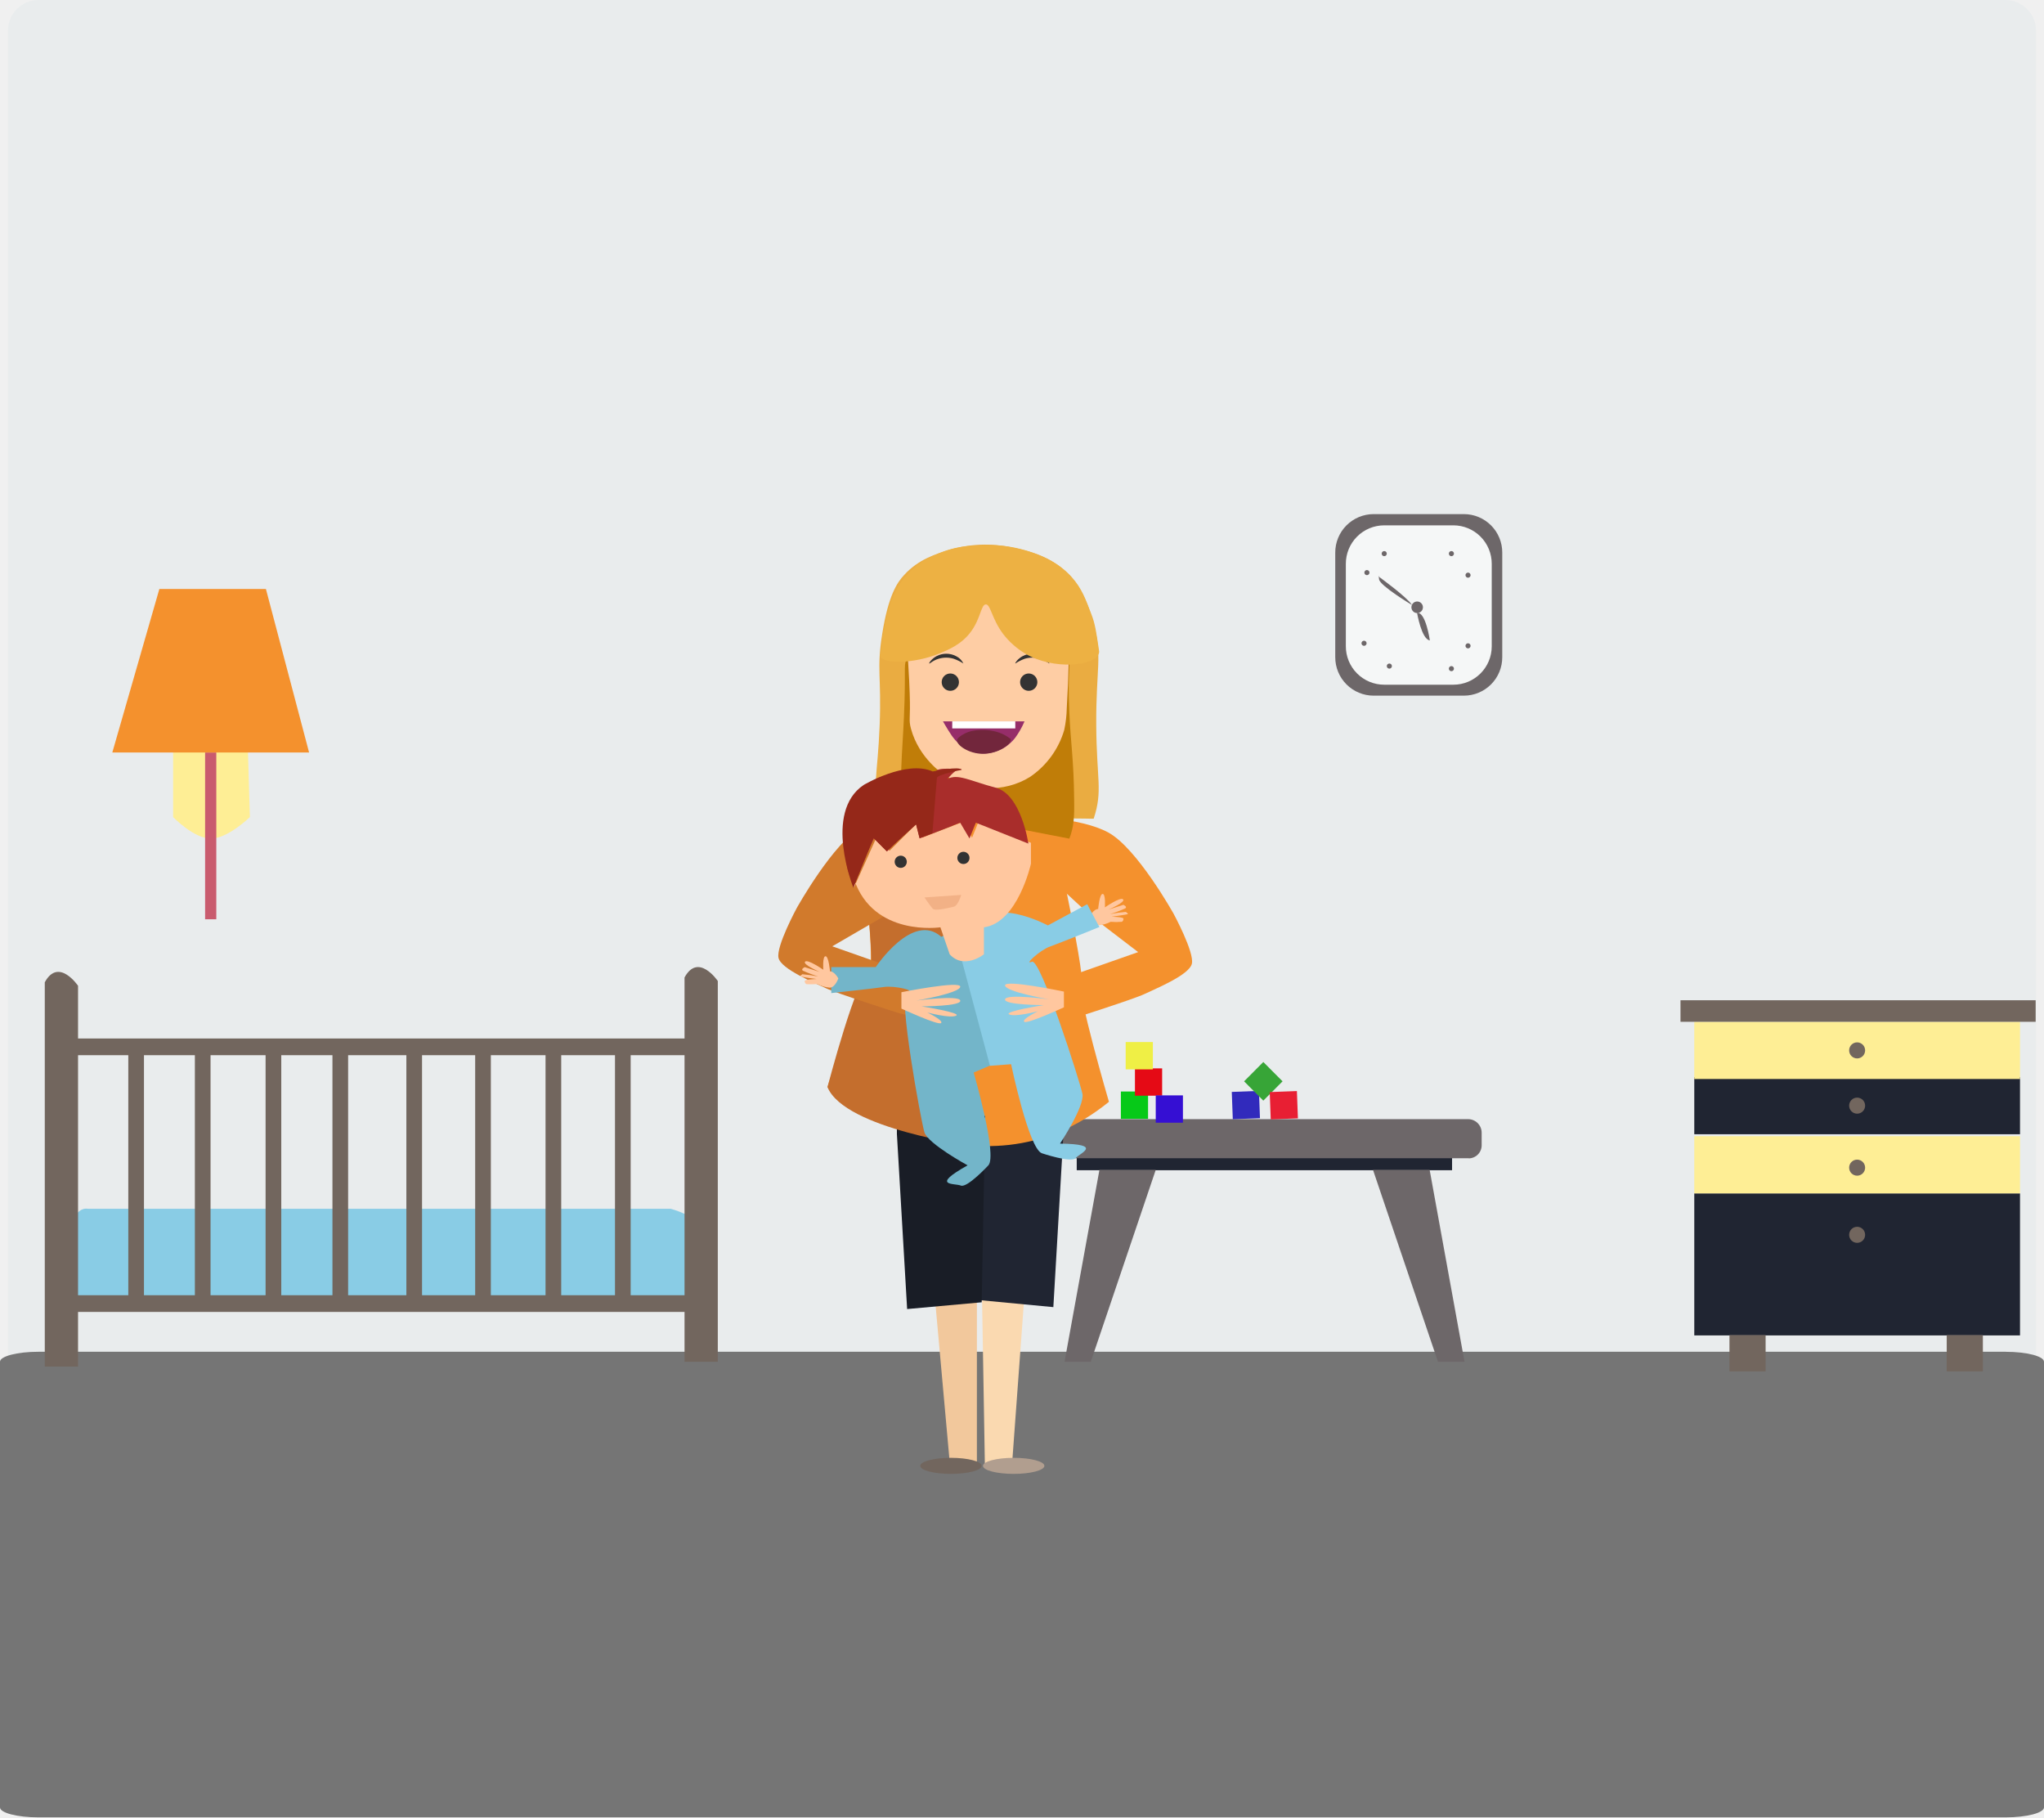
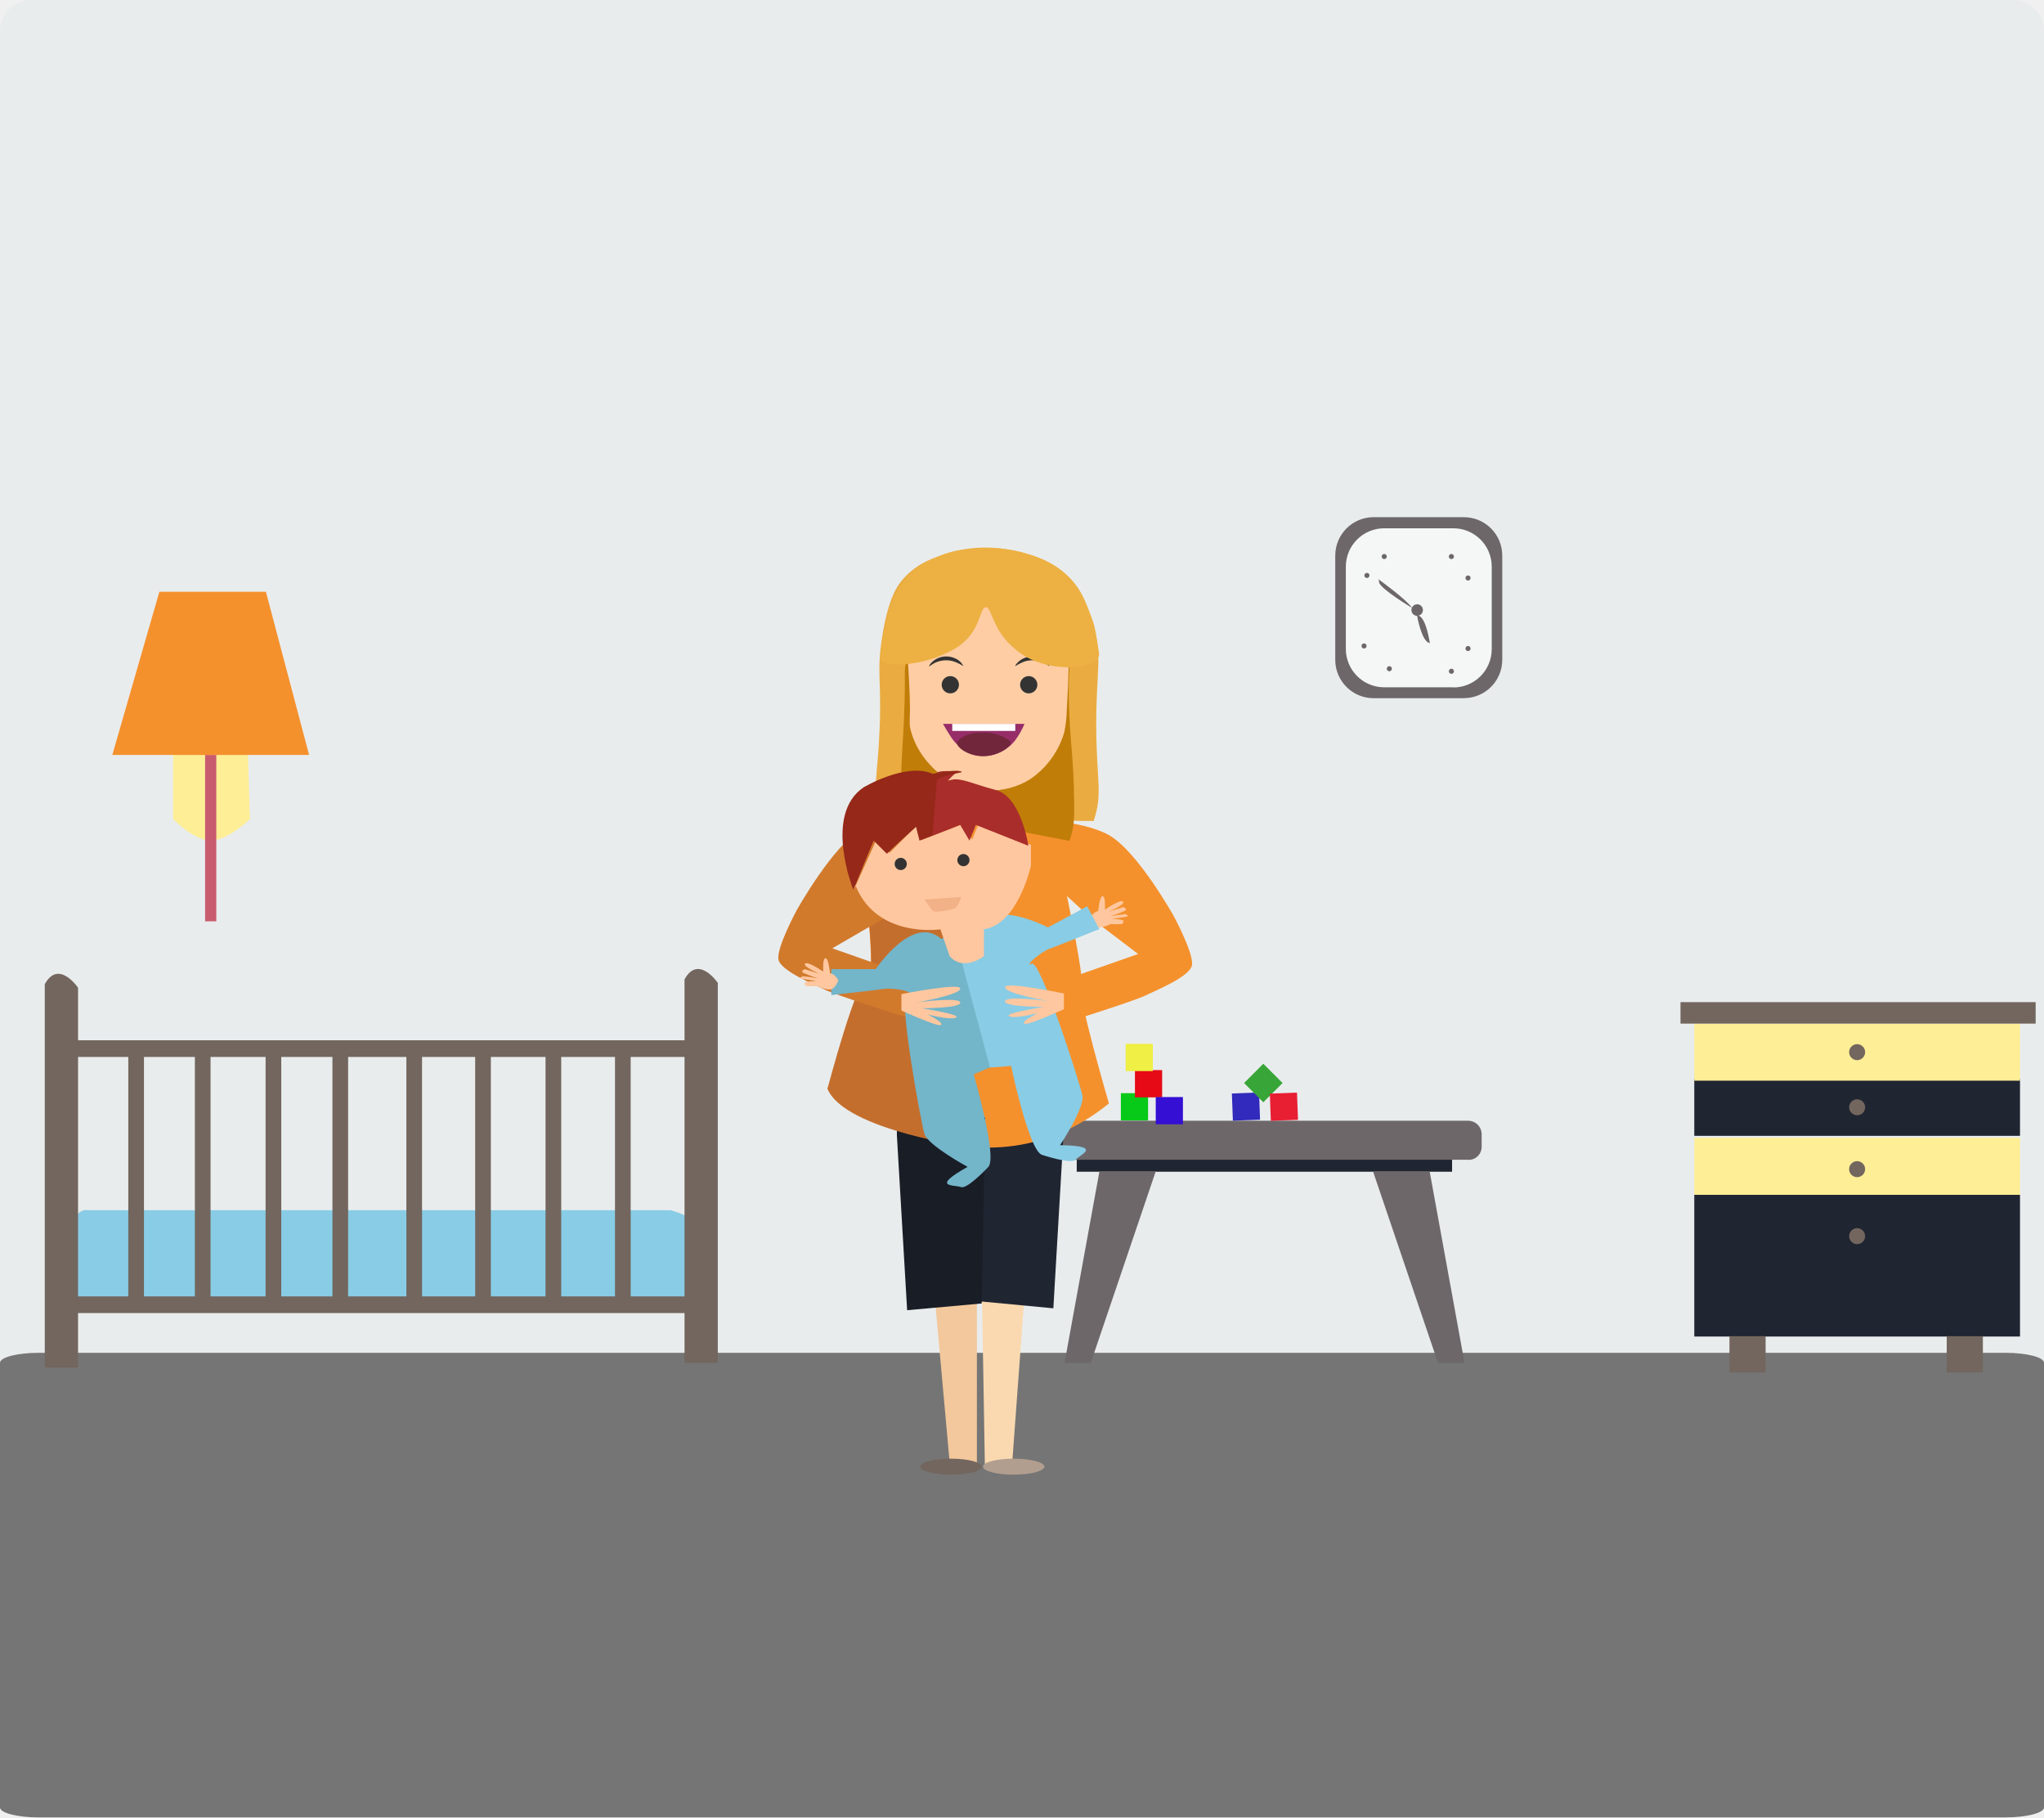
<svg xmlns="http://www.w3.org/2000/svg" viewBox="0 0 639 568">
  <defs>
    <style>.cls-1{fill:#e9eced;}.cls-2{fill:#757575;}.cls-3{fill:#6d6769;}.cls-4{fill:#202532;}.cls-5{fill:#06c918;}.cls-6{fill:#e50a15;}.cls-7{fill:#efef45;}.cls-8{fill:#350fd3;}.cls-9{fill:#312abc;}.cls-10{fill:#37a537;}.cls-11{fill:#e81f33;}.cls-12{fill:#feee95;}.cls-13{fill:#fad9b0;}.cls-14{fill:#f4912d;}.cls-15{fill:#f2c89c;}.cls-16{fill:#191d26;}.cls-17{fill:#b4dca7;}.cls-18{fill:#c46e2d;}.cls-19{fill:#eaac41;}.cls-20{fill:#c07d08;}.cls-21{fill:#fecda4;}.cls-22{fill:#333;}.cls-23{fill:#962d69;}.cls-24{fill:#72263c;}.cls-25{fill:#fff;}.cls-26{fill:#edb143;}.cls-27{fill:#ffc79f;}.cls-28{fill:#d17a2c;}.cls-29{fill:#72665e;}.cls-30{fill:#b19e8f;}.cls-31{fill:#73b5c9;}.cls-32{fill:#89cce5;}.cls-33{fill:#f2b186;}.cls-34{fill:#a92d2b;}.cls-35{fill:#952819;}.cls-36{fill:#c95b6e;}.cls-37{fill:#f5f7f7;}</style>
  </defs>
  <g id="Layer_2" data-name="Layer 2">
    <g id="Layer_1-2" data-name="Layer 1">
-       <g id="Layer_1-2-2" data-name="Layer 1-2">
-         <path class="cls-1" d="M12,565.39a9.58,9.58,0,0,1-9.5-9.54V9.54A9.58,9.58,0,0,1,12,0H627a9.58,9.58,0,0,1,9.5,9.54V555.85a9.58,9.58,0,0,1-9.5,9.54Z" />
-         <path class="cls-2" d="M12,567.3c-5.2,0-9.5-1.1-9.5-2.41V425.6c0-1.31,4.3-2.41,9.5-2.41H627c5.2,0,9.5,1.1,9.5,2.41V564.89c0,1.31-4.3,2.41-9.5,2.41Z" />
-         <path class="cls-2" d="M627,423.79c3.9,0,7,.8,7,1.81V564.89c0,1-3.1,1.81-7,1.81H12c-3.9,0-7-.8-7-1.81V425.6c0-1,3.1-1.81,7-1.81H627m0-1.31H12c-6.6,0-12,1.41-12,3.11V564.89C0,566.59,5.4,568,12,568H627c6.6,0,12-1.41,12-3.11V425.6c0-1.71-5.4-3.11-12-3.11Z" />
-         <path class="cls-3" d="M414.53,393" />
-         <path class="cls-3" d="M343.71,372.47" />
-         <rect class="cls-4" x="336.61" y="360.12" width="117.34" height="5.62" />
-         <path class="cls-3" d="M459.14,362H327.8a4.24,4.24,0,0,1-4.2-4.22V354a4.24,4.24,0,0,1,4.2-4.22H459a4.24,4.24,0,0,1,4.2,4.22v3.82a4.09,4.09,0,0,1-4,4.22Z" />
-         <polygon class="cls-3" points="343.71 365.64 332.8 425.6 341.01 425.6 361.31 365.64 343.71 365.64" />
-         <polygon class="cls-3" points="446.94 365.64 457.84 425.6 449.54 425.6 429.23 365.64 446.94 365.64" />
-         <rect class="cls-5" x="350.41" y="341.14" width="8.5" height="8.54" />
-         <rect class="cls-6" x="354.81" y="333.91" width="8.5" height="8.54" />
-         <rect class="cls-7" x="351.91" y="325.68" width="8.5" height="8.54" />
-         <rect class="cls-8" x="361.31" y="342.35" width="8.5" height="8.54" />
-         <rect class="cls-9" x="385.23" y="341.12" width="8.5" height="8.54" transform="translate(-12.56 14.7) rotate(-2.13)" />
-         <polygon class="cls-10" points="388.93 337.96 394.94 331.92 400.96 337.96 394.94 343.99 388.93 337.96" />
-         <rect class="cls-11" x="397.09" y="341.17" width="8.5" height="8.54" transform="translate(-12.55 15.14) rotate(-2.13)" />
-         <path class="cls-12" d="M54.12,228.26v27.11s6.5,6.73,11.8,6.73,12.2-6.73,12.2-6.73l-.8-27.11H54.12Z" />
-         <polygon class="cls-13" points="306.9 399.19 307.9 458.24 316.3 458.84 320.6 400.19 306.9 399.19" />
-         <polyline class="cls-4" points="332.5 353.69 329.3 408.53 306 406.32 304.89 348.17 332.5 352.19" />
-         <path class="cls-14" d="M258.68,339.74s46.61,38.26,88,4.62c0,0-10.2-34.75-8.6-36.86s-10.9-57.94-10.9-57.94l-8.7-2.61-21,4-29.31,5.62s6.1,44.69,3.4,48S258.68,339.74,258.68,339.74Z" />
-         <path class="cls-14" d="M320.5,255.28s17,0,26,4.92,20.41,25.41,20.41,25.41,6.5,12,5.7,15.57-11.4,7.83-14.7,9.44S335,318.45,335,318.45l-11.9,2.91-4.9-10.64,21.61-7.53,16-5.62-14.7-11.25-11-10.14Z" />
-         <polygon class="cls-15" points="291.59 398.08 296.89 456.93 305.4 456.93 305.4 398.08 291.59 398.08" />
-         <polyline class="cls-16" points="280.39 354.4 283.59 409.13 306.9 407.02 308 348.77 280.39 352.79" />
-         <path class="cls-17" d="M311.7,393.86" />
-         <path class="cls-18" d="M297.39,251l7.3,107.25s-40.61-5.32-46-18.48c0,0,9.5-36.25,12.8-35.15s-3.4-48-3.4-48Z" />
-         <path class="cls-19" d="M341.91,255.88c2.9-8.84.9-12.05.8-29.32-.1-17.67,2-21.19-.8-31.63-2.7-10.14-6.7-14.36-7.7-15.36-5.9-6-13.2-7.53-17.71-8.44a39.8,39.8,0,0,0-20,.8c-3.8,1.21-9.3,2.81-13.8,7.73-2.2,2.31-5,6.43-6.9,18.48-1.8,11.15-.2,13.16-.8,28.52-.6,15.67-2.5,19.48,0,28.52" />
-         <path class="cls-20" d="M334.3,262.11c1.4-3.62,1.6-6.63,1.5-12.35-.1-12.15-1.1-17.78-1.5-27-.7-14.56.9-14.76-.8-17.78-7.6-13-42.71-12.65-49.92.8-1.1,2-.5,2.31-.8,13.06-.4,14.76-1.6,20.29-.8,33.14" />
-         <path class="cls-21" d="M287.49,188.9a20.93,20.93,0,0,0-1.9,2.71c-3.1,5.12-1.5,14.26-1.2,25,.3,8.44-.4,8.13.4,11.15,2.5,9.24,10,14.16,10.7,14.66,7.7,4.82,18.31,5.52,26.51.4a26.85,26.85,0,0,0,10.7-14.66,36.29,36.29,0,0,0,.8-6.93c1.3-22.5.3-25.51-.8-27.72a24.77,24.77,0,0,0-8.4-9.24c-12.6-8.44-27.81-2.31-31.51,0A23.71,23.71,0,0,0,287.49,188.9Z" />
-         <path class="cls-22" d="M290.49,207.38c-.1-.2.8-1.51,2.3-2.31a6.56,6.56,0,0,1,6.1,0,4.93,4.93,0,0,1,2.3,2.31,13.53,13.53,0,0,0-3.1-1.51,8.2,8.2,0,0,0-4.6,0C291.69,206.37,290.69,207.48,290.49,207.38Z" />
-         <path class="cls-22" d="M317.4,207.38c-.1-.2.8-1.51,2.3-2.31a6.56,6.56,0,0,1,6.1,0,4.93,4.93,0,0,1,2.3,2.31,13.53,13.53,0,0,0-3.1-1.51,8.2,8.2,0,0,0-4.6,0A14.12,14.12,0,0,0,317.4,207.38Z" />
-         <ellipse class="cls-22" cx="297.09" cy="213.2" rx="2.7" ry="2.71" />
-         <ellipse class="cls-22" cx="321.6" cy="213.2" rx="2.7" ry="2.71" />
-         <path class="cls-23" d="M294.79,225.45s1.5,2.61,2.2,3.62a15.1,15.1,0,0,0,5.1,5.12,12,12,0,0,0,10.9,0,12.83,12.83,0,0,0,4.4-3.62,25.77,25.77,0,0,0,2.9-5.12Z" />
-         <path class="cls-24" d="M299.19,231.28c.1-.5.6-.9,1.5-1.51a9.55,9.55,0,0,1,4.4-1.51c1.7-.2,6.3-.5,10.2,2.21.3.2.7.4.7.7.3,1.41-4.2,4.52-8.8,4.42C303.09,235.6,299,233,299.19,231.28Z" />
-         <path class="cls-25" d="M297.69,227.66H317.4v-2.21H297.69Z" />
-         <path class="cls-21" d="M305.6,253.27c.7-2.71,1.2-3.62.6-4.22s-1.6,0-4.3,0c-2.3,0-3.1-.5-3.7,0s-.3,1.51.3,3.92" />
-         <path class="cls-26" d="M275.19,205.07c.8,2.51,10.6,2.41,18.41-.8,2.9-1.21,7-2.81,10-6.93s3.1-8.44,4.6-8.44,1.8,4.42,5.4,9.24a24.83,24.83,0,0,0,6.9,6.13c8.8,5.22,21.71,3.92,23,0,.2-.4.1-.8,0-1.51-.8-5.12-1.1-7.73-2.3-10.75-1.8-4.72-3-8.13-6.1-11.55-4.2-4.72-9.1-6.53-12.3-7.73a39.51,39.51,0,0,0-15.3-2.31c-4,.1-9.3.2-15.3,3.11a25.46,25.46,0,0,0-10,7.73,30,30,0,0,0-4.6,10c-.2.7-.7,2.81-1.5,6.93,0,0-.3,1.51-.8,6.13C275.09,204.77,275.09,204.87,275.19,205.07Z" />
-         <path class="cls-27" d="M340.71,286.31s1.2-2.21,2.6-2.21c0,0,.4-4.72,1.4-4.72s.7,4.22.7,4.22,4.9-3.41,5.7-2.51-4.6,3.21-4.6,3.21l4.7-1.51s1.3.6.6,1.1a38.77,38.77,0,0,1-4.8,1.81,42.79,42.79,0,0,1,5-.7c0,.2.9.5.5.7s-5,.8-5,.8,3.7.1,3.7.6a1,1,0,0,1-.5,1,20.35,20.35,0,0,1-3.5,0,10.06,10.06,0,0,1-3.8,1.1C341.61,289.22,340.71,286.31,340.71,286.31Z" />
-         <path class="cls-27" d="M327.4,315s-20.41-4.12-20.21-2,13.7,4.32,13.7,4.32-13.3-1.81-13.7,0,12.1,1.81,12.1,1.81-12.7,2-10.8,2.91,9-1,9-1-5.2,2.51-4.3,3.31,12.4-4.52,12.4-4.52v-6.13Z" />
-         <path class="cls-27" d="M283.59,321.56s20.41-4.12,20.21-2-13.7,4.32-13.7,4.32,13.3-1.81,13.7,0-12.1,1.81-12.1,1.81,12.7,2,10.8,2.91-9-1-9-1,5.2,2.51,4.3,3.31-12.4-4.52-12.4-4.52v-6.13Z" />
-         <path class="cls-28" d="M295.49,253.47s-17,0-26,4.92-20.41,25.41-20.41,25.41-6.5,12-5.7,15.57,11.4,7.83,14.7,9.44S281,316.64,281,316.64l11.9,2.91,4.9-10.64-21.61-7.53-16-5.62,15.9-9.24Z" />
-         <ellipse class="cls-29" cx="297.29" cy="458.14" rx="9.6" ry="2.51" />
-         <ellipse class="cls-30" cx="316.9" cy="458.14" rx="9.6" ry="2.51" />
-         <path class="cls-31" d="M300.39,289.52l10.1,43.08-6.1,2.61s7.5,25.81,4.6,29c0,0-6.6,7.13-8.6,6.33s-9.7.3,2.1-6.33c0,0-12.4-6.73-13.5-10.34s-8.4-43.58-5.4-43.89-3.9-2-7.2-1.51-16.51,1.91-16.51,1.91v-8.13h13.9s11.6-17.47,20.51-9.44Z" />
-         <path class="cls-27" d="M262.08,305.79s-1.2-2.21-2.6-2.21c0,0-.4-4.72-1.4-4.72s-.7,4.22-.7,4.22-4.9-3.41-5.7-2.51,4.6,3.21,4.6,3.21l-4.7-1.51s-1.3.6-.6,1.1a38.77,38.77,0,0,0,4.8,1.81,42.79,42.79,0,0,0-5-.7c0,.2-.9.5-.5.7s5,.8,5,.8-3.7.1-3.7.6a1,1,0,0,0,.5,1c.3.1,3.5,0,3.5,0a10.06,10.06,0,0,0,3.8,1.1C261.08,308.7,262.08,305.79,262.08,305.79Z" />
-         <path class="cls-32" d="M298.09,290.43l11.4,42.68,6.6-.5s5.5,26.31,9.6,27.82c0,0,9.2,3.11,10.6,1.51s8.7-4.32-4.9-4.52c0,0,7.8-11.75,7-15.57s-13.1-42.48-15.8-41.27,2.5-3.62,5.6-4.72,15.5-6.13,15.5-6.13l-3.8-7.13-12.3,6.63s-18.51-9.94-22.51,1.41Z" />
-         <path class="cls-27" d="M296.89,298.26l-2.9-8.44s-20.91,3.11-27-15,0,2.51,0,2.51l7-15.57,4.1,4.12,9-9,1.2,4.92,12.7-4.92,2.9,4.92,2-4.92,16.41,6.53v6.53s-4.1,18.48-14.7,19.88v8.44S301.39,303.18,296.89,298.26Z" />
-         <ellipse class="cls-22" cx="281.59" cy="269.34" rx="1.9" ry="1.91" />
-         <ellipse class="cls-22" cx="301.19" cy="268.13" rx="1.9" ry="1.91" />
-         <path class="cls-33" d="M289,280.49l11.5-.8s-1.1,3.72-2.5,3.72c0,0-5.6,1.51-6.4.6S289,280.49,289,280.49Z" />
-         <path class="cls-27" d="M332.6,309.91S314,306,314.2,308s13.7,4.32,13.7,4.32-13.3-1.81-13.7,0,12.1,1.81,12.1,1.81-12.7,2-10.8,2.91,9-1,9-1-5.2,2.51-4.3,3.31,12.4-4.52,12.4-4.52v-4.92Z" />
-         <path class="cls-27" d="M281.79,310.11s18.61-3.72,18.41-1.71-13.7,4.32-13.7,4.32,13.3-1.81,13.7,0-12.1,1.81-12.1,1.81,12.7,2,10.8,2.91-9-1-9-1,5.2,2.51,4.3,3.31-12.4-4.52-12.4-4.52v-5.12Z" />
-         <path class="cls-34" d="M266.78,276.47l6.4-14.46,4.1,4.12,9-9,1.2,4.92,12.7-4.92,2.9,4.92,2-4.92,16.41,6.53s-2.2-15.36-10.2-17.47-11.9-4.52-15.1-2.71c0,0,3.5-4.32,4.5-2.91,0,0-8.9-1.21-8.1,1,0,0-18.31-1.41-21.31,4.12s-10.1,20.79-4.9,29.32" />
-         <path class="cls-35" d="M300.59,240.62s-8,1.51-7.7,2.61l-1.4,17.17-4,1.51-1.1-4.22-9.2,8.34-4.1-4.12-6.3,15.57s-9.5-23.6,3.2-32.14c0,0,13.3-7.93,21.61-4.22C291.69,241.12,300.09,239.31,300.59,240.62Z" />
-         <path class="cls-32" d="M20.81,403.4s-1.8-26.81,6.7-25.61H209.67s9.2,2.41,9.8,6.73a3.67,3.67,0,0,1-.3,2c-2.5,5.52.4-1.31.4-1.31l-.4,23.5L20.51,407.52Z" />
-         <path class="cls-29" d="M14,427.1h10.4v-119s-6.1-9-10.4-1.1Z" />
-         <path class="cls-29" d="M71.72,394.07" />
-         <path class="cls-29" d="M214,425.6h10.4v-119s-6.1-9-10.4-1.1Z" />
-         <rect class="cls-29" x="19.21" y="324.57" width="199.96" height="5.22" />
-         <rect class="cls-29" x="40.11" y="327.18" width="4.9" height="80.24" />
-         <rect class="cls-29" x="60.92" y="327.18" width="4.9" height="80.24" />
-         <rect class="cls-29" x="83.03" y="327.18" width="4.9" height="80.24" />
-         <rect class="cls-29" x="103.93" y="327.18" width="4.9" height="80.24" />
-         <rect class="cls-29" x="127.04" y="327.18" width="4.9" height="80.24" />
-         <rect class="cls-29" x="148.55" y="327.18" width="4.9" height="80.24" />
-         <rect class="cls-29" x="170.55" y="327.18" width="4.9" height="80.24" />
-         <rect class="cls-29" x="192.26" y="327.18" width="4.9" height="80.24" />
-         <rect class="cls-29" x="19.21" y="404.81" width="199.96" height="5.22" />
-         <rect class="cls-36" x="64.12" y="235.19" width="3.5" height="52.12" />
-         <polygon class="cls-14" points="35.11 235.19 96.63 235.19 83.13 184.08 49.82 184.08 35.11 235.19" />
-         <rect class="cls-4" x="529.67" y="372.98" width="101.83" height="44.39" />
-         <rect class="cls-12" x="529.67" y="355.1" width="101.83" height="17.88" />
-         <rect class="cls-4" x="529.67" y="336.62" width="101.83" height="17.88" />
-         <rect class="cls-12" x="529.67" y="319.35" width="101.83" height="17.88" />
-         <ellipse class="cls-29" cx="580.58" cy="385.93" rx="2.5" ry="2.51" />
-         <ellipse class="cls-29" cx="580.58" cy="364.94" rx="2.5" ry="2.51" />
-         <ellipse class="cls-29" cx="580.58" cy="345.56" rx="2.5" ry="2.51" />
-         <ellipse class="cls-29" cx="580.58" cy="328.29" rx="2.5" ry="2.51" />
-         <rect class="cls-29" x="525.36" y="312.62" width="111.03" height="6.73" />
-         <rect class="cls-29" x="540.67" y="417.26" width="11.3" height="11.35" />
-         <rect class="cls-29" x="608.59" y="417.26" width="11.3" height="11.35" />
-         <path class="cls-3" d="M457.64,217.42H429.43a12,12,0,0,1-12-12.05V172.73a12,12,0,0,1,12-12.05h28.21a12,12,0,0,1,12,12.05v32.64A12,12,0,0,1,457.64,217.42Z" />
-         <path class="cls-37" d="M454.34,214H432.74a12,12,0,0,1-12-12.05V176.24a12,12,0,0,1,12-12.05h21.61a12,12,0,0,1,12,12.05V202A12,12,0,0,1,454.34,214Z" />
-         <ellipse class="cls-3" cx="443.04" cy="189.8" rx="1.8" ry="1.81" />
-         <path class="cls-3" d="M443,191.51s1.4,8.34,4,8.64C447,200.15,445.74,191.21,443,191.51Z" />
-         <path class="cls-3" d="M441.44,189.1s-10-6-10.3-8,0-.8,0-.8S439.84,186.59,441.44,189.1Z" />
-         <circle class="cls-3" cx="427.33" cy="178.96" r="0.8" />
-         <circle class="cls-3" cx="432.74" cy="173.03" r="0.8" />
-         <circle class="cls-3" cx="458.94" cy="201.85" r="0.8" />
-         <circle class="cls-3" cx="434.34" cy="208.18" r="0.8" />
-         <circle class="cls-3" cx="426.43" cy="201.05" r="0.8" />
-         <circle class="cls-3" cx="458.94" cy="179.76" r="0.8" />
-         <circle class="cls-3" cx="453.74" cy="173.03" r="0.8" />
-         <circle class="cls-3" cx="453.74" cy="208.98" r="0.8" />
-       </g>
+       <path class="cls-1" d="M9.57,566.7A9.63,9.63,0,0,1,0,557.14V9.56A9.63,9.63,0,0,1,9.57,0H629.43A9.63,9.63,0,0,1,639,9.56V557.14a9.63,9.63,0,0,1-9.57,9.56Z" />
+       <path class="cls-2" d="M12,567.3c-5.2,0-9.5-1.1-9.5-2.4v-139c0-1.31,4.3-2.4,9.5-2.4H627c5.2,0,9.5,1.1,9.5,2.4v139c0,1.31-4.3,2.4-9.5,2.4Z" />
+       <path class="cls-2" d="M627,424.12c3.9,0,7,.8,7,1.81v139c0,1-3.1,1.81-7,1.81H12c-3.9,0-7-.8-7-1.81v-139c0-1,3.1-1.81,7-1.81H627m0-1.31H12c-6.6,0-12,1.41-12,3.1v139c0,1.7,5.4,3.1,12,3.1H627c6.6,0,12-1.41,12-3.1v-139c0-1.71-5.4-3.1-12-3.1Z" />
+       <path class="cls-3" d="M414.53,393.4" />
+       <path class="cls-3" d="M343.71,372.92" />
+       <rect class="cls-4" x="336.61" y="360.6" width="117.34" height="5.61" />
+       <path class="cls-3" d="M459.14,362.47H327.8a4.24,4.24,0,0,1-4.2-4.21v-3.77a4.24,4.24,0,0,1,4.2-4.21H459a4.24,4.24,0,0,1,4.2,4.21v3.81a4.08,4.08,0,0,1-4,4.21h0Z" />
+       <polygon class="cls-3" points="343.71 366.1 332.8 425.93 341.01 425.93 361.31 366.1 343.71 366.1" />
+       <polygon class="cls-3" points="446.94 366.1 457.84 425.93 449.54 425.93 429.23 366.1 446.94 366.1" />
+       <rect class="cls-5" x="350.41" y="341.66" width="8.5" height="8.52" />
+       <rect class="cls-6" x="354.81" y="334.45" width="8.5" height="8.52" />
+       <rect class="cls-7" x="351.91" y="326.24" width="8.5" height="8.52" />
+       <rect class="cls-8" x="361.31" y="342.87" width="8.5" height="8.52" />
+       <rect class="cls-9" x="385.24" y="341.63" width="8.5" height="8.52" transform="translate(-12.56 14.68) rotate(-2.13)" />
+       <polygon class="cls-10" points="388.93 338.49 394.94 332.46 400.96 338.49 394.94 344.5 388.93 338.49" />
+       <rect class="cls-11" x="397.1" y="341.67" width="8.5" height="8.52" transform="translate(-12.55 15.12) rotate(-2.13)" />
+       <path class="cls-12" d="M54.12,229v27s6.5,6.71,11.8,6.71,12.2-6.71,12.2-6.71l-.8-27H54.12Z" />
+       <polygon class="cls-13" points="306.9 399.58 307.9 458.49 316.3 459.09 320.6 400.57 306.9 399.58" />
+       <polyline class="cls-4" points="332.5 354.18 329.3 408.9 306 406.69 304.89 348.67 332.5 352.69" />
+       <path class="cls-14" d="M258.68,340.26s46.61,38.17,88,4.61c0,0-10.2-34.67-8.6-36.78s-10.9-57.81-10.9-57.81l-8.7-2.6-21,4-29.31,5.61s6.1,44.59,3.4,47.89S258.68,340.26,258.68,340.26Z" />
+       <path class="cls-14" d="M320.5,256s17,0,26,4.91,20.41,25.35,20.41,25.35,6.5,12,5.7,15.53-11.4,7.81-14.7,9.42S335,319,335,319l-11.9,2.9-4.9-10.62,21.61-7.51,16-5.61L341.11,287l-11-10.12Z" />
+       <polygon class="cls-15" points="291.59 398.47 296.89 457.19 305.4 457.19 305.4 398.47 291.59 398.47" />
+       <polyline class="cls-16" points="280.39 354.89 283.59 409.49 306.9 407.39 308 349.27 280.39 353.28" />
+       <path class="cls-17" d="M311.7,394.26" />
+       <path class="cls-18" d="M297.39,251.73l7.3,107s-40.61-5.31-46-18.44c0,0,9.5-36.17,12.8-35.07s-3.4-47.89-3.4-47.89Z" />
+       <path class="cls-19" d="M341.91,256.6c2.9-8.82.9-12,.8-29.25-.1-17.63,2-21.14-.8-31.56-2.7-10.12-6.7-14.33-7.7-15.32-5.9-6-13.2-7.51-17.71-8.42a39.89,39.89,0,0,0-20,.8c-3.8,1.21-9.3,2.8-13.8,7.71-2.2,2.3-5,6.42-6.9,18.44-1.8,11.12-.2,13.13-.8,28.45-.6,15.63-2.5,19.44,0,28.45" />
+       <path class="cls-20" d="M334.3,262.81c1.4-3.61,1.6-6.61,1.5-12.32-.1-12.12-1.1-17.74-1.5-26.94-.7-14.53.9-14.73-.8-17.74-7.6-13-42.71-12.62-49.92.8-1.1,2-.5,2.3-.8,13-.4,14.73-1.6,20.24-.8,33.06" />
+       <path class="cls-21" d="M287.49,189.77a20.88,20.88,0,0,0-1.9,2.7c-3.1,5.11-1.5,14.23-1.2,24.94.3,8.42-.4,8.11.4,11.12,2.5,9.22,10,14.13,10.7,14.63,7.7,4.81,18.31,5.51,26.51.4a26.79,26.79,0,0,0,10.7-14.63,36.13,36.13,0,0,0,.8-6.91c1.3-22.45.3-25.45-.8-27.66a24.73,24.73,0,0,0-8.4-9.22c-12.6-8.42-27.81-2.3-31.51,0A23.69,23.69,0,0,0,287.49,189.77Z" />
+       <path class="cls-22" d="M290.49,208.21c-.1-.2.8-1.51,2.3-2.3a6.57,6.57,0,0,1,6.1,0,4.92,4.92,0,0,1,2.3,2.3,13.54,13.54,0,0,0-3.1-1.51,8.22,8.22,0,0,0-4.6,0C291.69,207.2,290.69,208.31,290.49,208.21Z" />
+       <path class="cls-22" d="M317.4,208.21c-.1-.2.8-1.51,2.3-2.3a6.57,6.57,0,0,1,6.1,0,4.92,4.92,0,0,1,2.3,2.3,13.54,13.54,0,0,0-3.1-1.51,8.22,8.22,0,0,0-4.6,0A14.13,14.13,0,0,0,317.4,208.21Z" />
+       <circle class="cls-22" cx="297.09" cy="214.01" r="2.7" />
+       <circle class="cls-22" cx="321.6" cy="214.01" r="2.7" />
+       <path class="cls-23" d="M294.79,226.24s1.5,2.6,2.2,3.61a15.08,15.08,0,0,0,5.1,5.11,12,12,0,0,0,10.9,0,12.82,12.82,0,0,0,4.4-3.61,25.7,25.7,0,0,0,2.9-5.11Z" />
+       <path class="cls-24" d="M299.19,232.05c.1-.5.6-.9,1.5-1.51a9.56,9.56,0,0,1,4.4-1.51c1.7-.2,6.3-.5,10.2,2.2.3.2.7.4.7.7.3,1.41-4.2,4.51-8.8,4.41C303.09,236.36,299,233.77,299.19,232.05Z" />
+       <path class="cls-25" d="M297.69,228.44H317.4v-2.2H297.69Z" />
+       <path class="cls-21" d="M305.6,254c.7-2.7,1.2-3.61.6-4.21s-1.6,0-4.3,0c-2.3,0-3.1-.5-3.7,0s-.3,1.51.3,3.91" />
+       <path class="cls-26" d="M275.19,205.9c.8,2.5,10.6,2.4,18.41-.8,2.9-1.21,7-2.8,10-6.91s3.1-8.42,4.6-8.42,1.8,4.41,5.4,9.22a24.81,24.81,0,0,0,6.9,6.12c8.8,5.21,21.71,3.91,23,0,.2-.4.1-.8,0-1.51-.8-5.11-1.1-7.71-2.3-10.73-1.8-4.71-3-8.11-6.1-11.52-4.2-4.71-9.1-6.52-12.3-7.71a39.59,39.59,0,0,0-15.3-2.3c-4,.1-9.3.2-15.3,3.1a25.45,25.45,0,0,0-10,7.71,29.9,29.9,0,0,0-4.6,10c-.2.7-.7,2.8-1.5,6.91,0,0-.3,1.51-.8,6.12C275.09,205.6,275.09,205.7,275.19,205.9Z" />
+       <path class="cls-27" d="M340.71,287s1.2-2.2,2.6-2.2c0,0,.4-4.71,1.4-4.71s.7,4.21.7,4.21,4.9-3.4,5.7-2.5-4.6,3.2-4.6,3.2l4.7-1.51s1.3.6.6,1.1a38.82,38.82,0,0,1-4.8,1.81,42.89,42.89,0,0,1,5-.7c0,.2.9.5.5.7s-5,.8-5,.8,3.7.1,3.7.6a1,1,0,0,1-.5,1,20.39,20.39,0,0,1-3.5,0,10.08,10.08,0,0,1-3.8,1.1C341.61,289.86,340.71,287,340.71,287Z" />
+       <path class="cls-27" d="M327.4,315.58s-20.41-4.11-20.21-2,13.7,4.31,13.7,4.31-13.3-1.81-13.7,0,12.1,1.81,12.1,1.81-12.7,2-10.8,2.9,9-1,9-1-5.2,2.5-4.3,3.3,12.4-4.51,12.4-4.51v-6.12Z" />
+       <path class="cls-27" d="M283.59,322.12s20.41-4.11,20.21-2-13.7,4.31-13.7,4.31,13.3-1.81,13.7,0-12.1,1.81-12.1,1.81,12.7,2,10.8,2.9-9-1-9-1,5.2,2.5,4.3,3.3-12.4-4.51-12.4-4.51v-6.12Z" />
+       <path class="cls-28" d="M295.49,254.19s-17,0-26,4.91-20.41,25.35-20.41,25.35-6.5,12-5.7,15.53,11.4,7.81,14.7,9.42S281,317.22,281,317.22l11.9,2.9,4.9-10.62L276.19,302l-16-5.61,15.9-9.22Z" />
+       <ellipse class="cls-29" cx="297.29" cy="458.39" rx="9.6" ry="2.5" />
+       <ellipse class="cls-30" cx="316.9" cy="458.39" rx="9.6" ry="2.5" />
+       <path class="cls-31" d="M300.39,290.16l10.1,43-6.1,2.6s7.5,25.75,4.6,28.93c0,0-6.6,7.11-8.6,6.32s-9.7.3,2.1-6.32c0,0-12.4-6.71-13.5-10.32s-8.4-43.48-5.4-43.79-3.9-2-7.2-1.51S259.88,311,259.88,311v-8.11h13.9s11.6-17.43,20.51-9.42Z" />
+       <path class="cls-27" d="M262.08,306.39s-1.2-2.2-2.6-2.2c0,0-.4-4.71-1.4-4.71s-.7,4.21-.7,4.21-4.9-3.4-5.7-2.5,4.6,3.2,4.6,3.2l-4.7-1.51s-1.3.6-.6,1.1a38.83,38.83,0,0,0,4.8,1.81,42.89,42.89,0,0,0-5-.7c0,.2-.9.5-.5.7s5,.8,5,.8-3.7.1-3.7.6a1,1,0,0,0,.5,1c.3.1,3.5,0,3.5,0a10.08,10.08,0,0,0,3.8,1.1C261.08,309.29,262.08,306.39,262.08,306.39Z" />
+       <path class="cls-32" d="M298.09,291.07l11.4,42.58,6.6-.5s5.5,26.25,9.6,27.76c0,0,9.2,3.1,10.6,1.51s8.7-4.31-4.9-4.51c0,0,7.8-11.72,7-15.53s-13.1-42.38-15.8-41.18,2.5-3.61,5.6-4.71,15.5-6.12,15.5-6.12l-3.8-7.11-12.3,6.61s-18.51-9.92-22.51,1.41Z" />
+       <path class="cls-27" d="M296.89,298.88l-2.9-8.42s-20.91,3.1-27-15,0,2.5,0,2.5l7-15.53,4.1,4.11,9-9,1.2,4.91,12.7-4.91,2.9,4.91,2-4.91,16.41,6.52v6.52s-4.1,18.44-14.7,19.83v8.42S301.39,303.79,296.89,298.88Z" />
+       <ellipse class="cls-22" cx="281.59" cy="270.02" rx="1.9" ry="1.91" />
+       <ellipse class="cls-22" cx="301.19" cy="268.82" rx="1.9" ry="1.91" />
+       <path class="cls-33" d="M289,281.15l11.5-.8s-1.1,3.71-2.5,3.71c0,0-5.6,1.51-6.4.6S289,281.15,289,281.15Z" />
+       <path class="cls-27" d="M332.6,310.5s-18.6-3.9-18.4-1.91,13.7,4.31,13.7,4.31-13.3-1.81-13.7,0,12.1,1.81,12.1,1.81-12.7,2-10.8,2.9,9-1,9-1-5.2,2.5-4.3,3.3,12.4-4.51,12.4-4.51V310.5Z" />
+       <path class="cls-27" d="M281.79,310.7S300.4,307,300.2,309s-13.7,4.31-13.7,4.31,13.3-1.81,13.7,0-12.1,1.81-12.1,1.81,12.7,2,10.8,2.9-9-1-9-1,5.2,2.5,4.3,3.3-12.4-4.51-12.4-4.51V310.7Z" />
+       <path class="cls-34" d="M266.78,277.14l6.4-14.43,4.1,4.11,9-9,1.2,4.91,12.7-4.91,2.9,4.91,2-4.91,16.41,6.52s-2.2-15.32-10.2-17.43-11.9-4.51-15.1-2.7c0,0,3.5-4.31,4.5-2.9,0,0-8.9-1.21-8.1,1,0,0-18.31-1.41-21.31,4.11s-10.1,20.74-4.9,29.25" />
+       <path class="cls-35" d="M300.59,241.37s-8,1.51-7.7,2.6l-1.4,17.13-4,1.51-1.1-4.21-9.2,8.32-4.1-4.11-6.3,15.53s-9.5-23.55,3.2-32.07c0,0,13.3-7.91,21.61-4.21C291.69,241.87,300.09,240.06,300.59,241.37Z" />
+       <path class="cls-32" d="M20.81,403.78S19,377,27.51,378.23H209.67s9.2,2.4,9.8,6.71a3.65,3.65,0,0,1-.3,2c-2.5,5.51.4-1.31.4-1.31l-.4,23.45L20.51,407.89Z" />
+       <path class="cls-29" d="M14,427.42H24.4V308.7s-6.1-9-10.4-1.1Z" />
+       <path class="cls-29" d="M71.72,394.47" />
+       <path class="cls-29" d="M214,425.93h10.4V307.2s-6.1-9-10.4-1.1Z" />
+       <rect class="cls-29" x="19.21" y="325.13" width="199.96" height="5.21" />
+       <rect class="cls-29" x="40.11" y="327.73" width="4.9" height="80.06" />
+       <rect class="cls-29" x="60.92" y="327.73" width="4.9" height="80.06" />
+       <rect class="cls-29" x="83.03" y="327.73" width="4.9" height="80.06" />
+       <rect class="cls-29" x="103.93" y="327.73" width="4.9" height="80.06" />
+       <rect class="cls-29" x="127.04" y="327.73" width="4.9" height="80.06" />
+       <rect class="cls-29" x="148.55" y="327.73" width="4.9" height="80.06" />
+       <rect class="cls-29" x="170.55" y="327.73" width="4.9" height="80.06" />
+       <rect class="cls-29" x="192.26" y="327.73" width="4.9" height="80.06" />
+       <rect class="cls-29" x="19.21" y="405.18" width="199.96" height="5.21" />
+       <rect class="cls-36" x="64.12" y="235.95" width="3.5" height="52" />
+       <polygon class="cls-14" points="35.11 235.95 96.63 235.95 83.13 184.96 49.82 184.96 35.11 235.95" />
+       <rect class="cls-4" x="529.67" y="373.43" width="101.83" height="44.29" />
+       <rect class="cls-12" x="529.67" y="355.59" width="101.83" height="17.84" />
+       <rect class="cls-4" x="529.67" y="337.15" width="101.83" height="17.84" />
+       <rect class="cls-12" x="529.67" y="319.92" width="101.83" height="17.84" />
+       <ellipse class="cls-29" cx="580.58" cy="386.35" rx="2.5" ry="2.5" />
+       <ellipse class="cls-29" cx="580.58" cy="365.41" rx="2.5" ry="2.5" />
+       <ellipse class="cls-29" cx="580.58" cy="346.07" rx="2.5" ry="2.5" />
+       <ellipse class="cls-29" cx="580.58" cy="328.84" rx="2.5" ry="2.5" />
+       <rect class="cls-29" x="525.36" y="313.21" width="111.03" height="6.71" />
+       <rect class="cls-29" x="540.67" y="417.61" width="11.3" height="11.32" />
+       <rect class="cls-29" x="608.59" y="417.61" width="11.3" height="11.32" />
+       <path class="cls-3" d="M457.64,218.22H429.43a12,12,0,0,1-12-12V173.64a12,12,0,0,1,11.95-12h28.26a12,12,0,0,1,12,12V206.2a12,12,0,0,1-11.95,12Z" />
+       <path class="cls-37" d="M454.34,214.81h-21.6a12,12,0,0,1-12-12v-25.7a12,12,0,0,1,11.95-12h21.66a12,12,0,0,1,12,12v25.75a12,12,0,0,1-12,12Z" />
+       <ellipse class="cls-3" cx="443.04" cy="190.67" rx="1.8" ry="1.81" />
+       <path class="cls-3" d="M443,192.37s1.4,8.32,4,8.62C447,201,445.74,192.07,443,192.37Z" />
+       <path class="cls-3" d="M441.44,190s-10-6-10.3-8,0-.8,0-.8S439.84,187.46,441.44,190Z" />
+       <circle class="cls-3" cx="427.33" cy="179.85" r="0.8" />
+       <circle class="cls-3" cx="432.74" cy="173.94" r="0.8" />
+       <circle class="cls-3" cx="458.94" cy="202.69" r="0.8" />
+       <circle class="cls-3" cx="434.34" cy="209" r="0.8" />
+       <circle class="cls-3" cx="426.43" cy="201.89" r="0.8" />
+       <circle class="cls-3" cx="458.94" cy="180.65" r="0.8" />
+       <circle class="cls-3" cx="453.74" cy="173.94" r="0.8" />
+       <circle class="cls-3" cx="453.74" cy="209.8" r="0.8" />
    </g>
  </g>
</svg>
